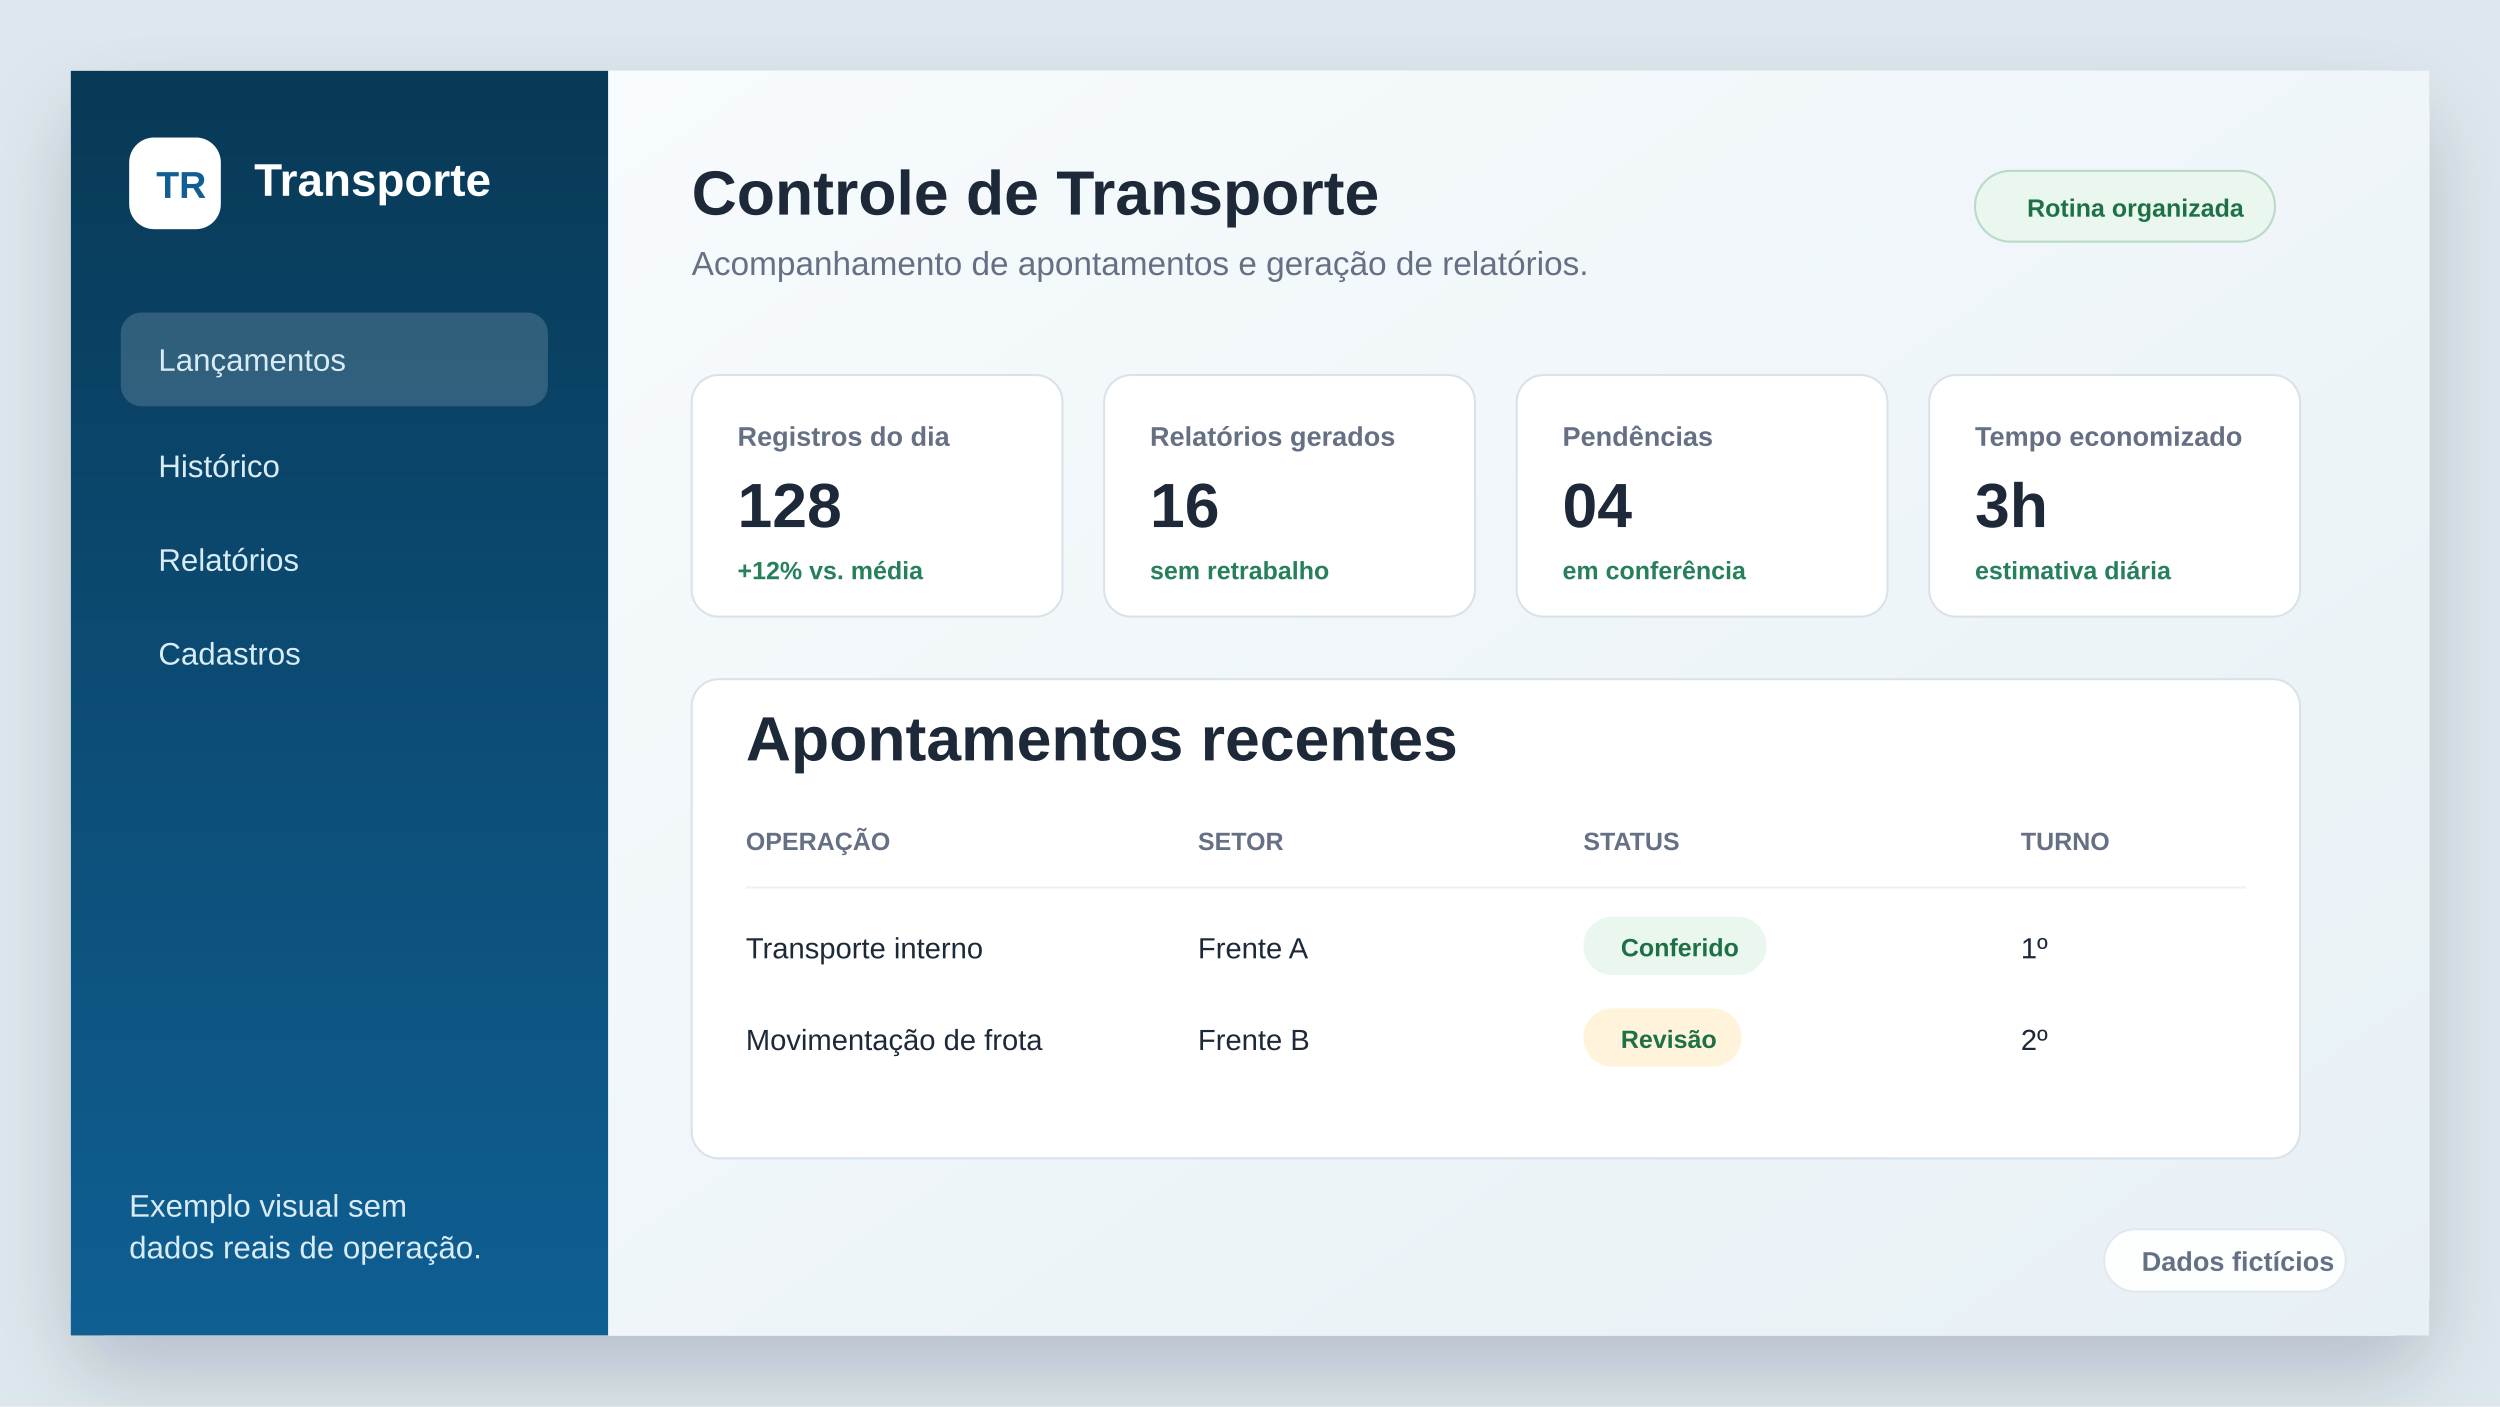
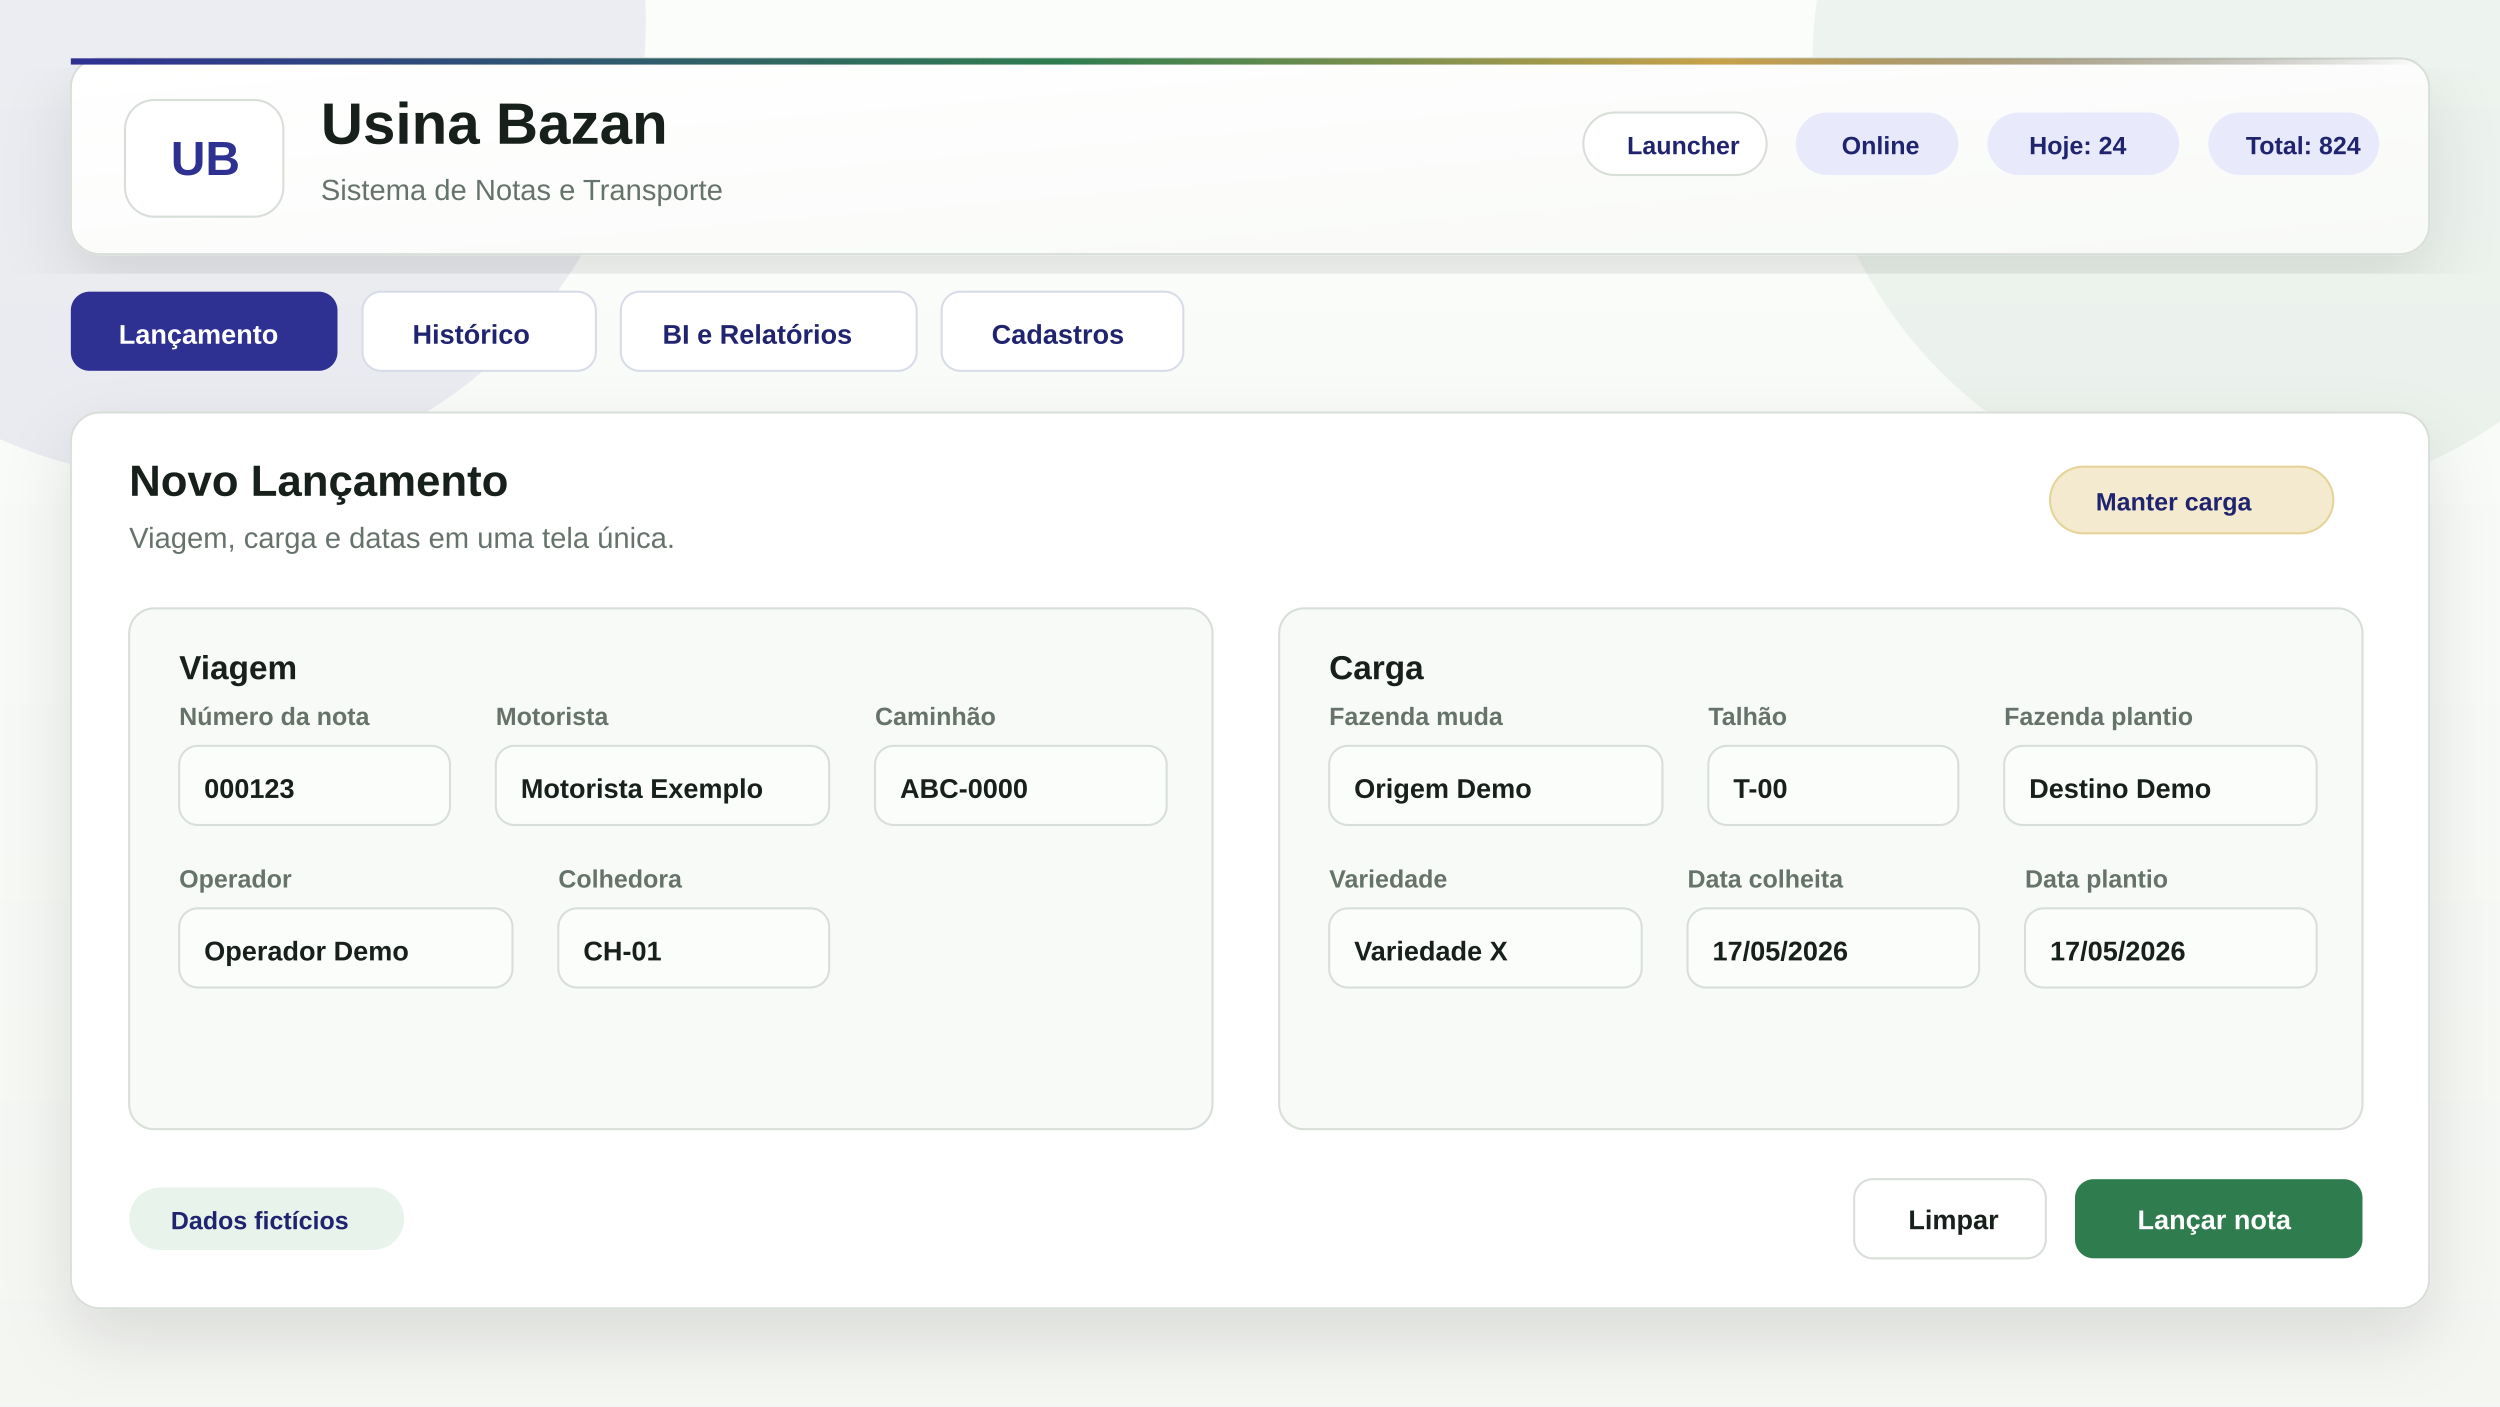
- <svg xmlns="http://www.w3.org/2000/svg" width="1200" height="675" viewBox="0 0 1200 675" role="img" aria-label="Tela demonstrativa do sistema de transporte e apontamentos">
+ <svg xmlns="http://www.w3.org/2000/svg" width="1200" height="675" viewBox="0 0 1200 675" role="img" aria-label="Tela demonstrativa do sistema de notas e transporte">
  <defs>
-     <linearGradient id="bg" x1="0" x2="1" y1="0" y2="1">
-       <stop offset="0" stop-color="#f7fbfd" />
-       <stop offset="1" stop-color="#e7f0f5" />
+     <linearGradient id="bg" x1="0" x2="0" y1="0" y2="1">
+       <stop offset="0" stop-color="#fbfdfb" />
+       <stop offset="1" stop-color="#f4f6f2" />
    </linearGradient>
-     <linearGradient id="side" x1="0" x2="0" y1="0" y2="1">
-       <stop offset="0" stop-color="#083956" />
-       <stop offset="1" stop-color="#0f5f93" />
+     <linearGradient id="card" x1="0" x2="1" y1="0" y2="1">
+       <stop offset="0" stop-color="#ffffff" />
+       <stop offset="1" stop-color="#f8faf7" />
    </linearGradient>
-     <filter id="shadow" x="-20%" y="-20%" width="140%" height="140%">
-       <feDropShadow dx="0" dy="18" stdDeviation="20" flood-color="#101828" flood-opacity="0.18" />
+     <linearGradient id="accent" x1="0" x2="1">
+       <stop offset="0" stop-color="#2f3192" />
+       <stop offset="0.42" stop-color="#2f7d4f" />
+       <stop offset="0.70" stop-color="#c8a24a" />
+       <stop offset="1" stop-color="transparent" />
+     </linearGradient>
+     <filter id="shadow">
+       <feDropShadow dx="0" dy="14" stdDeviation="16" flood-color="#171b1f" flood-opacity="0.11" />
    </filter>
-     <style>.title{font:700 30px 'Segoe UI',Arial,sans-serif;fill:#1d2939}.sub{font:400 16px 'Segoe UI',Arial,sans-serif;fill:#667085}.nav{font:500 15px 'Segoe UI',Arial,sans-serif;fill:#d9ecf5}.metric-label{font:600 13px 'Segoe UI',Arial,sans-serif;fill:#667085}.metric{font:800 30px 'Segoe UI',Arial,sans-serif;fill:#1d2939}.hint{font:700 12px 'Segoe UI',Arial,sans-serif;fill:#26805a}.head{font:700 12px 'Segoe UI',Arial,sans-serif;fill:#667085}.body{font:500 14px 'Segoe UI',Arial,sans-serif;fill:#1d2939}.badge{font:700 12px 'Segoe UI',Arial,sans-serif;fill:#1e7047}.mark{font:800 18px 'Segoe UI',Arial,sans-serif;fill:#0f5f93}.brand{font:700 22px 'Segoe UI',Arial,sans-serif;fill:white}</style>
+     <style>
+       .h1{font:650 28px 'Segoe UI',Arial,sans-serif;fill:#17201b}.h2{font:750 21px 'Segoe UI',Arial,sans-serif;fill:#17201b}.h3{font:750 16px 'Segoe UI',Arial,sans-serif;fill:#17201b}.p{font:400 14px 'Segoe UI',Arial,sans-serif;fill:#66736b}.label{font:700 12px 'Segoe UI',Arial,sans-serif;fill:#66736b}.val{font:600 13px 'Segoe UI',Arial,sans-serif;fill:#17201b}.tab{font:850 13px 'Segoe UI',Arial,sans-serif;fill:#20246f}.tabOn{font:850 13px 'Segoe UI',Arial,sans-serif;fill:#ffffff}.badge{font:800 12px 'Segoe UI',Arial,sans-serif;fill:#20246f}.btn{font:800 13px 'Segoe UI',Arial,sans-serif;fill:#ffffff}.btn2{font:800 13px 'Segoe UI',Arial,sans-serif;fill:#17201b}.brand{font:900 23px 'Segoe UI',Arial,sans-serif;fill:#2f3192}.tiny{font:750 11px 'Segoe UI',Arial,sans-serif;fill:#66736b;text-transform:uppercase}
+     </style>
  </defs>
-   <rect width="1200" height="675" fill="#dde8ee" />
-   <rect x="34" y="34" width="1132" height="607" rx="18" fill="white" filter="url(#shadow)" />
-   <rect x="34" y="34" width="258" height="607" fill="url(#side)" />
-   <rect x="62" y="66" width="44" height="44" rx="12" fill="white" />
-   <text x="75" y="95" class="mark">TR</text>
-   <text x="122" y="94" class="brand">Transporte</text>
-   <rect x="58" y="150" width="205" height="45" rx="10" fill="white" opacity="0.16" />
-   <text x="76" y="178" class="nav" fill="white">Lançamentos</text>
-   <text x="76" y="229" class="nav">Histórico</text>
-   <text x="76" y="274" class="nav">Relatórios</text>
-   <text x="76" y="319" class="nav">Cadastros</text>
-   <text x="62" y="584" class="nav" font-size="13">Exemplo visual sem</text>
-   <text x="62" y="604" class="nav" font-size="13">dados reais de operação.</text>
-   <rect x="292" y="34" width="874" height="607" fill="url(#bg)" />
-   <text x="332" y="103" class="title">Controle de Transporte</text>
-   <text x="332" y="132" class="sub">Acompanhamento de apontamentos e geração de relatórios.</text>
-   <rect x="948" y="82" width="144" height="34" rx="17" fill="#e9f7ef" stroke="#b9d9c9" />
-   <text x="973" y="104" class="badge">Rotina organizada</text>
-   <g>
-     <rect x="332" y="180" width="178" height="116" rx="13" fill="white" stroke="#d9e2ea" />
-     <text x="354" y="214" class="metric-label">Registros do dia</text>
-     <text x="354" y="253" class="metric">128</text>
-     <text x="354" y="278" class="hint">+12% vs. média</text>
+   <rect width="1200" height="675" fill="url(#bg)" />
+   <circle cx="90" cy="10" r="220" fill="#2f3192" opacity="0.08" />
+   <circle cx="1080" cy="30" r="210" fill="#2f7d4f" opacity="0.07" />
+   <rect x="34" y="28" width="1132" height="94" rx="14" fill="url(#card)" stroke="#d8ded8" filter="url(#shadow)" />
+   <rect x="34" y="28" width="1132" height="3" fill="url(#accent)" />
+   <rect x="60" y="48" width="76" height="56" rx="14" fill="#ffffff" stroke="#d8ded8" />
+   <text x="82" y="84" class="brand">UB</text>
+   <text x="154" y="69" class="h1">Usina Bazan</text>
+   <text x="154" y="96" class="p">Sistema de Notas e Transporte</text>
+   <rect x="760" y="54" width="88" height="30" rx="15" fill="#ffffff" stroke="#d8ded8" />
+   <text x="781" y="74" class="badge">Launcher</text>
+   <rect x="862" y="54" width="78" height="30" rx="15" fill="#e8eafb" />
+   <text x="884" y="74" class="badge">Online</text>
+   <rect x="954" y="54" width="92" height="30" rx="15" fill="#e8eafb" />
+   <text x="974" y="74" class="badge">Hoje: 24</text>
+   <rect x="1060" y="54" width="82" height="30" rx="15" fill="#e8eafb" />
+   <text x="1078" y="74" class="badge">Total: 824</text>
+   <g transform="translate(34 140)">
+     <rect x="0" y="0" width="128" height="38" rx="9" fill="#2f3192" />
+     <text x="23" y="25" class="tabOn">Lançamento</text>
+     <rect x="140" y="0" width="112" height="38" rx="9" fill="#ffffff" stroke="#d7dce8" />
+     <text x="164" y="25" class="tab">Histórico</text>
+     <rect x="264" y="0" width="142" height="38" rx="9" fill="#ffffff" stroke="#d7dce8" />
+     <text x="284" y="25" class="tab">BI e Relatórios</text>
+     <rect x="418" y="0" width="116" height="38" rx="9" fill="#ffffff" stroke="#d7dce8" />
+     <text x="442" y="25" class="tab">Cadastros</text>
  </g>
-   <g>
-     <rect x="530" y="180" width="178" height="116" rx="13" fill="white" stroke="#d9e2ea" />
-     <text x="552" y="214" class="metric-label">Relatórios gerados</text>
-     <text x="552" y="253" class="metric">16</text>
-     <text x="552" y="278" class="hint">sem retrabalho</text>
+   <rect x="34" y="198" width="1132" height="430" rx="14" fill="#ffffff" stroke="#d8ded8" filter="url(#shadow)" />
+   <text x="62" y="238" class="h2">Novo Lançamento</text>
+   <text x="62" y="263" class="p">Viagem, carga e datas em uma tela única.</text>
+   <rect x="984" y="224" width="136" height="32" rx="16" fill="#f4ead0" stroke="#e5d39a" />
+   <text x="1006" y="245" class="badge" fill="#7a5a14">Manter carga</text>
+   <rect x="62" y="292" width="520" height="250" rx="12" fill="#f8faf7" stroke="#d8ded8" />
+   <text x="86" y="326" class="h3">Viagem</text>
+   <g transform="translate(86 348)">
+     <text class="label">Número da nota</text>
+     <rect y="10" width="130" height="38" rx="9" fill="#fbfdfb" stroke="#d8ded8" />
+     <text x="12" y="35" class="val">000123</text>
+     <text x="152" class="label">Motorista</text>
+     <rect x="152" y="10" width="160" height="38" rx="9" fill="#fbfdfb" stroke="#d8ded8" />
+     <text x="164" y="35" class="val">Motorista Exemplo</text>
+     <text x="334" class="label">Caminhão</text>
+     <rect x="334" y="10" width="140" height="38" rx="9" fill="#fbfdfb" stroke="#d8ded8" />
+     <text x="346" y="35" class="val">ABC-0000</text>
+     <text y="78" class="label">Operador</text>
+     <rect y="88" width="160" height="38" rx="9" fill="#fbfdfb" stroke="#d8ded8" />
+     <text x="12" y="113" class="val">Operador Demo</text>
+     <text x="182" y="78" class="label">Colhedora</text>
+     <rect x="182" y="88" width="130" height="38" rx="9" fill="#fbfdfb" stroke="#d8ded8" />
+     <text x="194" y="113" class="val">CH-01</text>
  </g>
-   <g>
-     <rect x="728" y="180" width="178" height="116" rx="13" fill="white" stroke="#d9e2ea" />
-     <text x="750" y="214" class="metric-label">Pendências</text>
-     <text x="750" y="253" class="metric">04</text>
-     <text x="750" y="278" class="hint">em conferência</text>
+   <rect x="614" y="292" width="520" height="250" rx="12" fill="#f8faf7" stroke="#d8ded8" />
+   <text x="638" y="326" class="h3">Carga</text>
+   <g transform="translate(638 348)">
+     <text class="label">Fazenda muda</text>
+     <rect y="10" width="160" height="38" rx="9" fill="#fbfdfb" stroke="#d8ded8" />
+     <text x="12" y="35" class="val">Origem Demo</text>
+     <text x="182" class="label">Talhão</text>
+     <rect x="182" y="10" width="120" height="38" rx="9" fill="#fbfdfb" stroke="#d8ded8" />
+     <text x="194" y="35" class="val">T-00</text>
+     <text x="324" class="label">Fazenda plantio</text>
+     <rect x="324" y="10" width="150" height="38" rx="9" fill="#fbfdfb" stroke="#d8ded8" />
+     <text x="336" y="35" class="val">Destino Demo</text>
+     <text y="78" class="label">Variedade</text>
+     <rect y="88" width="150" height="38" rx="9" fill="#fbfdfb" stroke="#d8ded8" />
+     <text x="12" y="113" class="val">Variedade X</text>
+     <text x="172" y="78" class="label">Data colheita</text>
+     <rect x="172" y="88" width="140" height="38" rx="9" fill="#fbfdfb" stroke="#d8ded8" />
+     <text x="184" y="113" class="val">17/05/2026</text>
+     <text x="334" y="78" class="label">Data plantio</text>
+     <rect x="334" y="88" width="140" height="38" rx="9" fill="#fbfdfb" stroke="#d8ded8" />
+     <text x="346" y="113" class="val">17/05/2026</text>
  </g>
-   <g>
-     <rect x="926" y="180" width="178" height="116" rx="13" fill="white" stroke="#d9e2ea" />
-     <text x="948" y="214" class="metric-label">Tempo economizado</text>
-     <text x="948" y="253" class="metric">3h</text>
-     <text x="948" y="278" class="hint">estimativa diária</text>
-   </g>
-   <rect x="332" y="326" width="772" height="230" rx="13" fill="white" stroke="#d9e2ea" />
-   <text x="358" y="365" class="title" font-size="20">Apontamentos recentes</text>
-   <text x="358" y="408" class="head">OPERAÇÃO</text>
-   <text x="575" y="408" class="head">SETOR</text>
-   <text x="760" y="408" class="head">STATUS</text>
-   <text x="970" y="408" class="head">TURNO</text>
-   <line x1="358" y1="426" x2="1078" y2="426" stroke="#edf1f5" />
-   <text x="358" y="460" class="body">Transporte interno</text>
-   <text x="575" y="460" class="body">Frente A</text>
-   <rect x="760" y="440" width="88" height="28" rx="14" fill="#e9f7ef" />
-   <text x="778" y="459" class="badge">Conferido</text>
-   <text x="970" y="460" class="body">1º</text>
-   <text x="358" y="504" class="body">Movimentação de frota</text>
-   <text x="575" y="504" class="body">Frente B</text>
-   <rect x="760" y="484" width="76" height="28" rx="14" fill="#fff4db" />
-   <text x="778" y="503" class="badge" fill="#94640f">Revisão</text>
-   <text x="970" y="504" class="body">2º</text>
-   <rect x="1010" y="590" width="116" height="30" rx="15" fill="white" fill-opacity="0.9" stroke="#e3e8ef" />
-   <text x="1028" y="610" class="metric-label">Dados fictícios</text>
+   <rect x="890" y="566" width="92" height="38" rx="9" fill="#ffffff" stroke="#d8ded8" />
+   <text x="916" y="590" class="btn2">Limpar</text>
+   <rect x="996" y="566" width="138" height="38" rx="9" fill="#2f7d4f" />
+   <text x="1026" y="590" class="btn">Lançar nota</text>
+   <rect x="62" y="570" width="132" height="30" rx="15" fill="#e8f3ec" />
+   <text x="82" y="590" class="badge" fill="#1f5638">Dados fictícios</text>
</svg>
